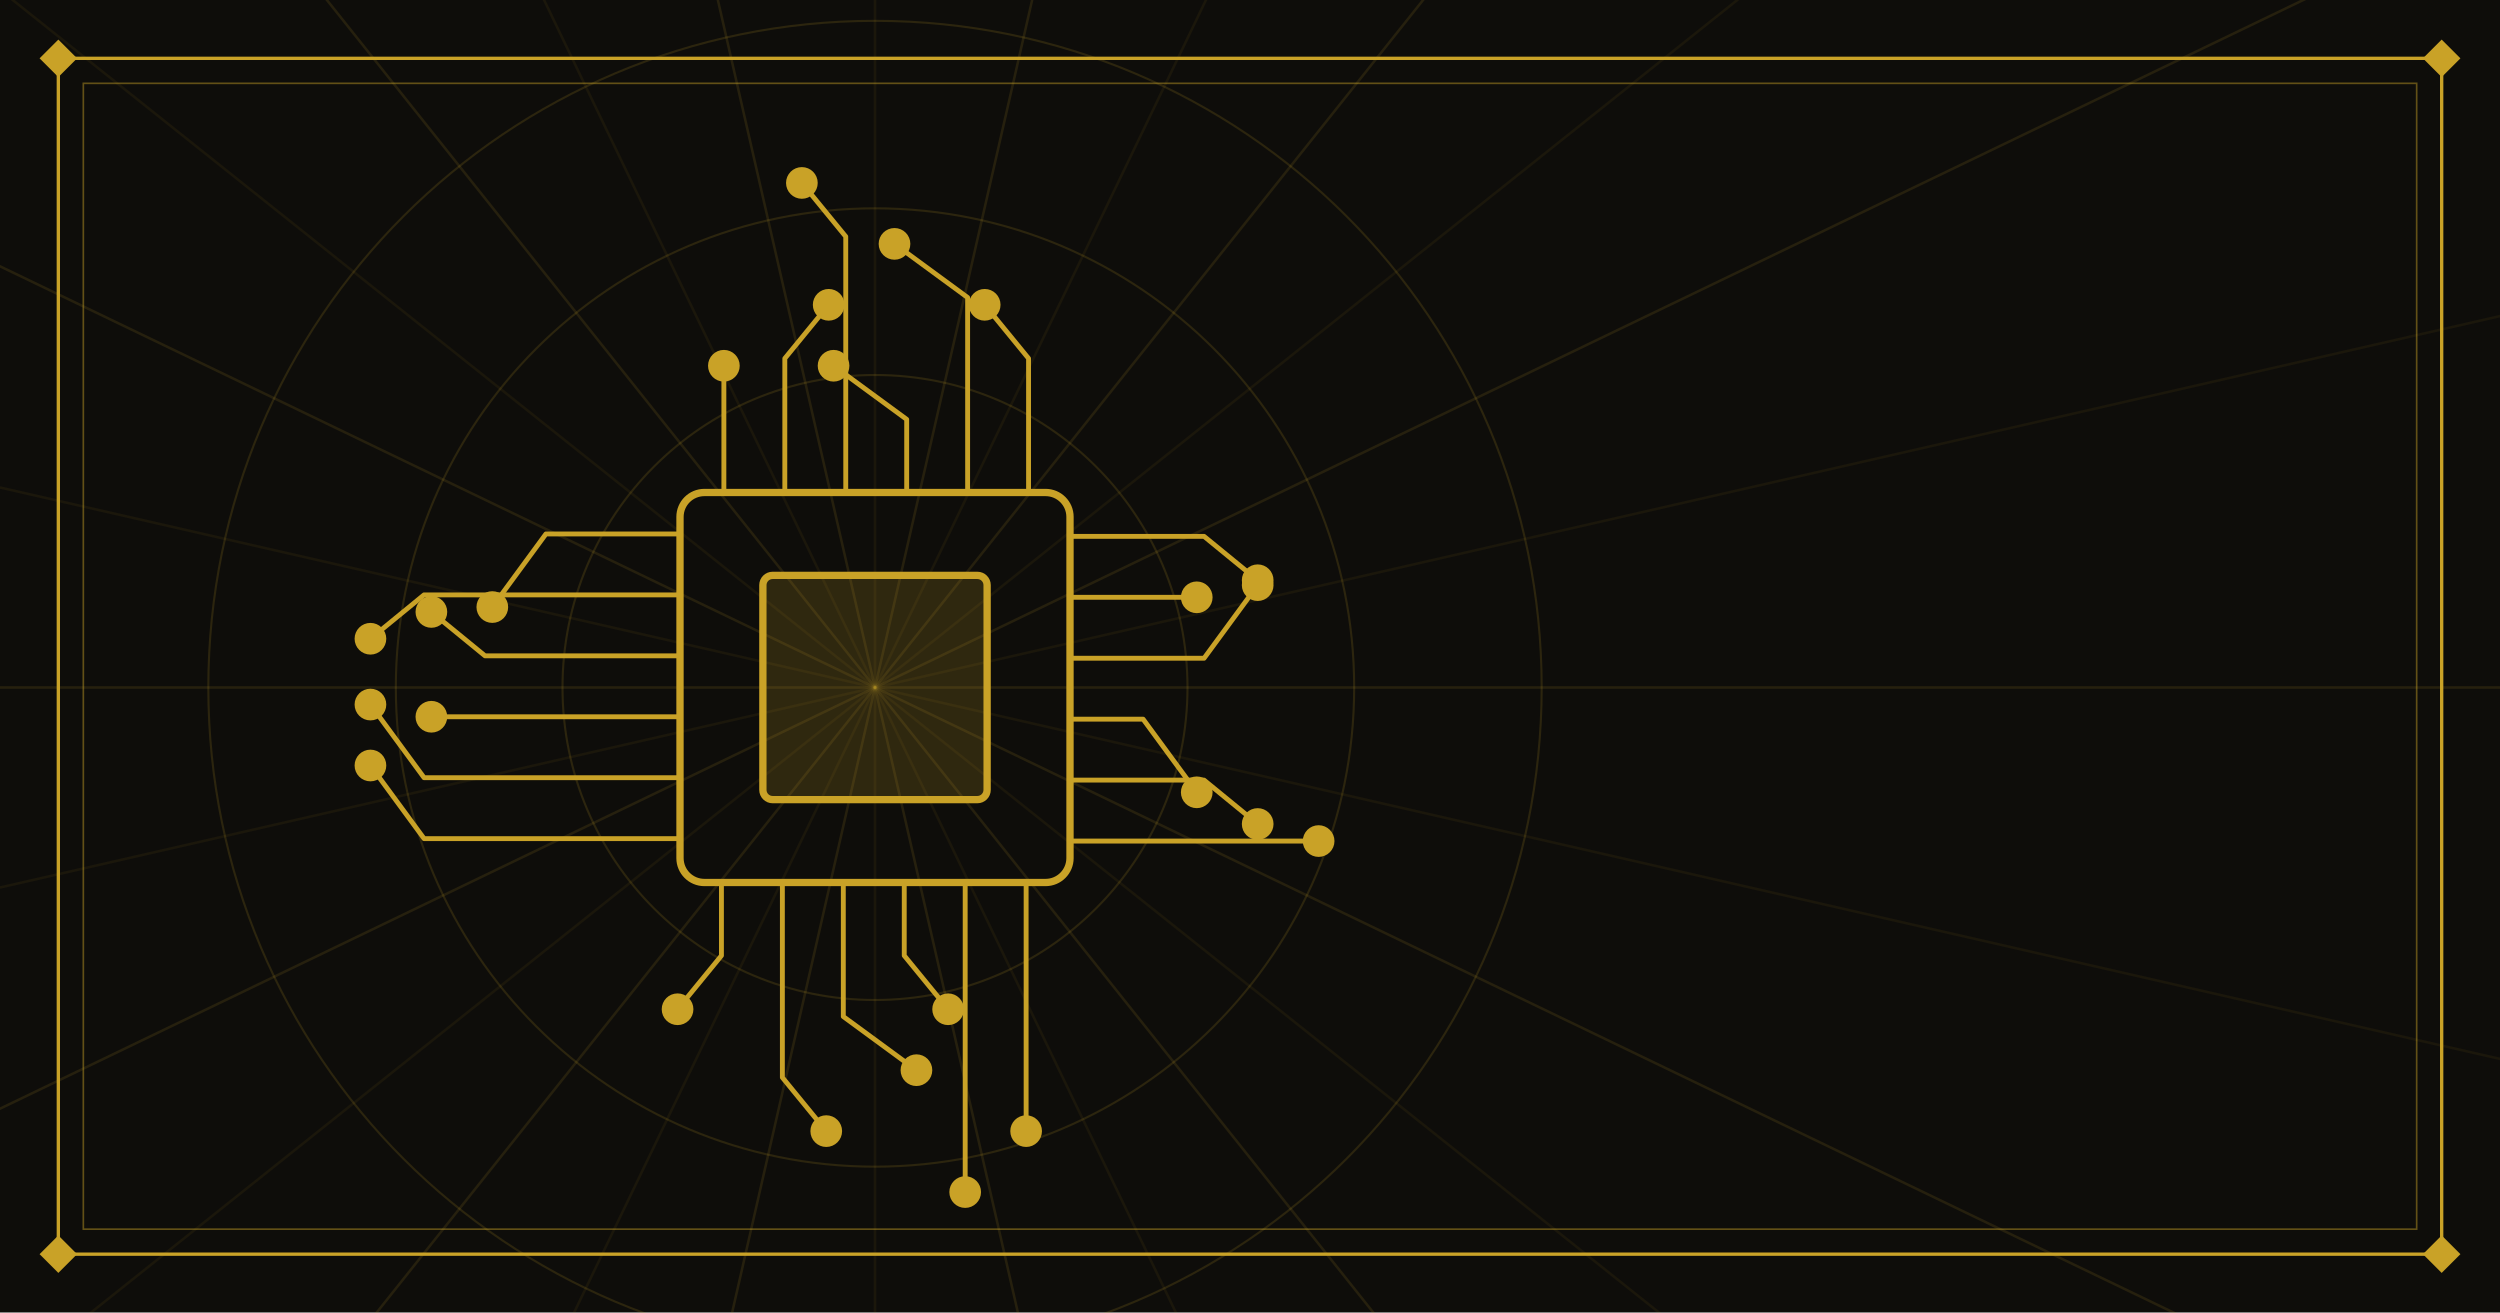
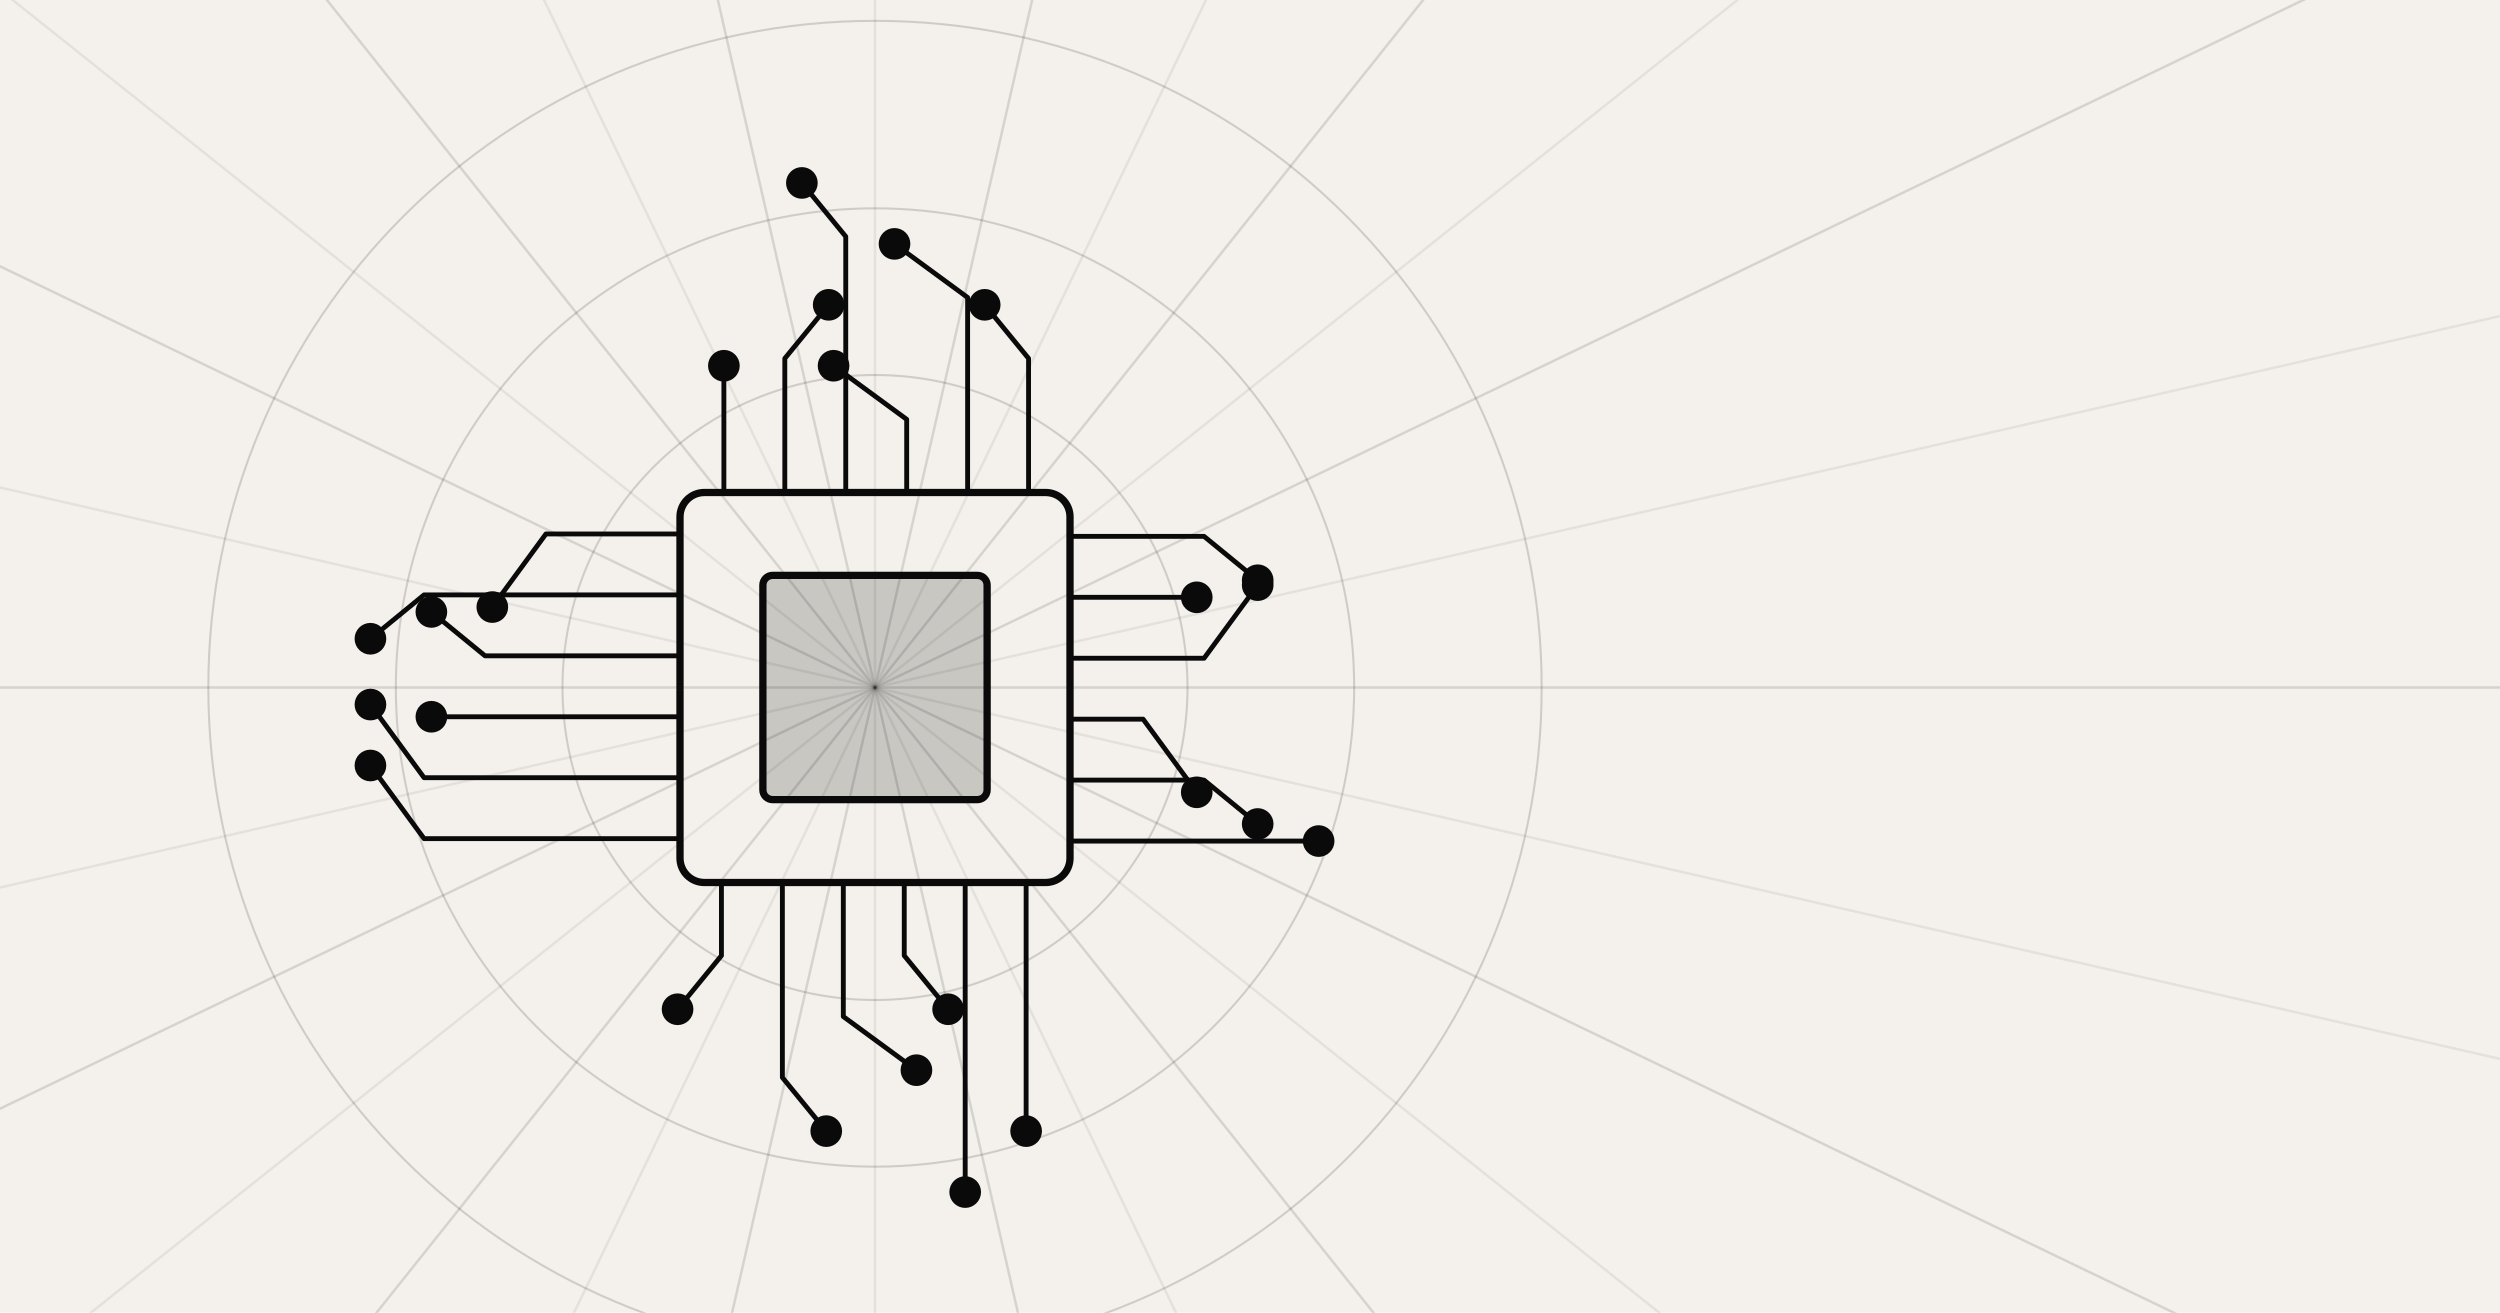
<svg xmlns="http://www.w3.org/2000/svg" viewBox="0 0 1200 630" width="1200" height="630">
-   <rect width="1200" height="630" fill="#0E0D0A" />
-   <line x1="420" y1="330" x2="1820" y2="330" stroke="#C9A227" stroke-opacity="0.13" stroke-width="1.2" />
-   <line x1="420" y1="330" x2="1785" y2="642" stroke="#C9A227" stroke-opacity="0.07" stroke-width="1.2" />
-   <line x1="420" y1="330" x2="1681" y2="937" stroke="#C9A227" stroke-opacity="0.13" stroke-width="1.2" />
-   <line x1="420" y1="330" x2="1515" y2="1203" stroke="#C9A227" stroke-opacity="0.07" stroke-width="1.2" />
-   <line x1="420" y1="330" x2="1293" y2="1425" stroke="#C9A227" stroke-opacity="0.13" stroke-width="1.2" />
-   <line x1="420" y1="330" x2="1027" y2="1591" stroke="#C9A227" stroke-opacity="0.07" stroke-width="1.2" />
-   <line x1="420" y1="330" x2="732" y2="1695" stroke="#C9A227" stroke-opacity="0.13" stroke-width="1.2" />
-   <line x1="420" y1="330" x2="420" y2="1730" stroke="#C9A227" stroke-opacity="0.07" stroke-width="1.2" />
-   <line x1="420" y1="330" x2="108" y2="1695" stroke="#C9A227" stroke-opacity="0.13" stroke-width="1.2" />
-   <line x1="420" y1="330" x2="-187" y2="1591" stroke="#C9A227" stroke-opacity="0.07" stroke-width="1.2" />
-   <line x1="420" y1="330" x2="-453" y2="1425" stroke="#C9A227" stroke-opacity="0.13" stroke-width="1.2" />
-   <line x1="420" y1="330" x2="-675" y2="1203" stroke="#C9A227" stroke-opacity="0.07" stroke-width="1.2" />
-   <line x1="420" y1="330" x2="-841" y2="937" stroke="#C9A227" stroke-opacity="0.13" stroke-width="1.2" />
-   <line x1="420" y1="330" x2="-945" y2="642" stroke="#C9A227" stroke-opacity="0.07" stroke-width="1.2" />
-   <line x1="420" y1="330" x2="-980" y2="330" stroke="#C9A227" stroke-opacity="0.13" stroke-width="1.2" />
-   <line x1="420" y1="330" x2="-945" y2="18" stroke="#C9A227" stroke-opacity="0.07" stroke-width="1.2" />
-   <line x1="420" y1="330" x2="-841" y2="-277" stroke="#C9A227" stroke-opacity="0.13" stroke-width="1.2" />
-   <line x1="420" y1="330" x2="-675" y2="-543" stroke="#C9A227" stroke-opacity="0.07" stroke-width="1.2" />
-   <line x1="420" y1="330" x2="-453" y2="-765" stroke="#C9A227" stroke-opacity="0.13" stroke-width="1.2" />
-   <line x1="420" y1="330" x2="-187" y2="-931" stroke="#C9A227" stroke-opacity="0.07" stroke-width="1.2" />
-   <line x1="420" y1="330" x2="108" y2="-1035" stroke="#C9A227" stroke-opacity="0.13" stroke-width="1.2" />
-   <line x1="420" y1="330" x2="420" y2="-1070" stroke="#C9A227" stroke-opacity="0.07" stroke-width="1.2" />
-   <line x1="420" y1="330" x2="732" y2="-1035" stroke="#C9A227" stroke-opacity="0.13" stroke-width="1.2" />
-   <line x1="420" y1="330" x2="1027" y2="-931" stroke="#C9A227" stroke-opacity="0.07" stroke-width="1.2" />
-   <line x1="420" y1="330" x2="1293" y2="-765" stroke="#C9A227" stroke-opacity="0.13" stroke-width="1.2" />
-   <line x1="420" y1="330" x2="1515" y2="-543" stroke="#C9A227" stroke-opacity="0.07" stroke-width="1.2" />
-   <line x1="420" y1="330" x2="1681" y2="-277" stroke="#C9A227" stroke-opacity="0.13" stroke-width="1.2" />
-   <line x1="420" y1="330" x2="1785" y2="18" stroke="#C9A227" stroke-opacity="0.07" stroke-width="1.2" />
-   <circle cx="420" cy="330" r="150" fill="none" stroke="#C9A227" stroke-opacity="0.16" stroke-width="1" />
-   <circle cx="420" cy="330" r="230" fill="none" stroke="#C9A227" stroke-opacity="0.16" stroke-width="1" />
-   <circle cx="420" cy="330" r="320" fill="none" stroke="#C9A227" stroke-opacity="0.16" stroke-width="1" />
-   <rect x="28" y="28" width="1144" height="574" fill="none" stroke="#C9A227" stroke-width="1.6" />
-   <rect x="40" y="40" width="1120" height="550" fill="none" stroke="#C9A227" stroke-opacity="0.45" stroke-width="0.8" />
-   <path d="M28 19 L37 28 L28 37 L19 28 Z" fill="#C9A227" />
-   <path d="M1172 19 L1181 28 L1172 37 L1163 28 Z" fill="#C9A227" />
-   <path d="M28 593 L37 602 L28 611 L19 602 Z" fill="#C9A227" />
-   <path d="M1172 593 L1181 602 L1172 611 L1163 602 Z" fill="#C9A227" />
-   <g transform="translate(420 330) rotate(0) scale(1.17)" fill="none" stroke="#C9A227" stroke-width="3" stroke-linecap="round" stroke-linejoin="round">
+   <rect width="1200" height="630" fill="#F4F1EC" />
+   <line x1="420" y1="330" x2="1820" y2="330" stroke="#0A0A0A" stroke-opacity="0.13" stroke-width="1.2" />
+   <line x1="420" y1="330" x2="1785" y2="642" stroke="#0A0A0A" stroke-opacity="0.07" stroke-width="1.2" />
+   <line x1="420" y1="330" x2="1681" y2="937" stroke="#0A0A0A" stroke-opacity="0.13" stroke-width="1.2" />
+   <line x1="420" y1="330" x2="1515" y2="1203" stroke="#0A0A0A" stroke-opacity="0.07" stroke-width="1.2" />
+   <line x1="420" y1="330" x2="1293" y2="1425" stroke="#0A0A0A" stroke-opacity="0.13" stroke-width="1.2" />
+   <line x1="420" y1="330" x2="1027" y2="1591" stroke="#0A0A0A" stroke-opacity="0.07" stroke-width="1.2" />
+   <line x1="420" y1="330" x2="732" y2="1695" stroke="#0A0A0A" stroke-opacity="0.13" stroke-width="1.2" />
+   <line x1="420" y1="330" x2="420" y2="1730" stroke="#0A0A0A" stroke-opacity="0.07" stroke-width="1.2" />
+   <line x1="420" y1="330" x2="108" y2="1695" stroke="#0A0A0A" stroke-opacity="0.13" stroke-width="1.2" />
+   <line x1="420" y1="330" x2="-187" y2="1591" stroke="#0A0A0A" stroke-opacity="0.07" stroke-width="1.2" />
+   <line x1="420" y1="330" x2="-453" y2="1425" stroke="#0A0A0A" stroke-opacity="0.13" stroke-width="1.2" />
+   <line x1="420" y1="330" x2="-675" y2="1203" stroke="#0A0A0A" stroke-opacity="0.07" stroke-width="1.2" />
+   <line x1="420" y1="330" x2="-841" y2="937" stroke="#0A0A0A" stroke-opacity="0.13" stroke-width="1.2" />
+   <line x1="420" y1="330" x2="-945" y2="642" stroke="#0A0A0A" stroke-opacity="0.07" stroke-width="1.2" />
+   <line x1="420" y1="330" x2="-980" y2="330" stroke="#0A0A0A" stroke-opacity="0.13" stroke-width="1.2" />
+   <line x1="420" y1="330" x2="-945" y2="18" stroke="#0A0A0A" stroke-opacity="0.07" stroke-width="1.2" />
+   <line x1="420" y1="330" x2="-841" y2="-277" stroke="#0A0A0A" stroke-opacity="0.13" stroke-width="1.2" />
+   <line x1="420" y1="330" x2="-675" y2="-543" stroke="#0A0A0A" stroke-opacity="0.07" stroke-width="1.2" />
+   <line x1="420" y1="330" x2="-453" y2="-765" stroke="#0A0A0A" stroke-opacity="0.13" stroke-width="1.2" />
+   <line x1="420" y1="330" x2="-187" y2="-931" stroke="#0A0A0A" stroke-opacity="0.07" stroke-width="1.2" />
+   <line x1="420" y1="330" x2="108" y2="-1035" stroke="#0A0A0A" stroke-opacity="0.13" stroke-width="1.2" />
+   <line x1="420" y1="330" x2="420" y2="-1070" stroke="#0A0A0A" stroke-opacity="0.07" stroke-width="1.2" />
+   <line x1="420" y1="330" x2="732" y2="-1035" stroke="#0A0A0A" stroke-opacity="0.13" stroke-width="1.2" />
+   <line x1="420" y1="330" x2="1027" y2="-931" stroke="#0A0A0A" stroke-opacity="0.07" stroke-width="1.2" />
+   <line x1="420" y1="330" x2="1293" y2="-765" stroke="#0A0A0A" stroke-opacity="0.13" stroke-width="1.2" />
+   <line x1="420" y1="330" x2="1515" y2="-543" stroke="#0A0A0A" stroke-opacity="0.07" stroke-width="1.2" />
+   <line x1="420" y1="330" x2="1681" y2="-277" stroke="#0A0A0A" stroke-opacity="0.13" stroke-width="1.2" />
+   <line x1="420" y1="330" x2="1785" y2="18" stroke="#0A0A0A" stroke-opacity="0.07" stroke-width="1.2" />
+   <circle cx="420" cy="330" r="150" fill="none" stroke="#0A0A0A" stroke-opacity="0.16" stroke-width="1" />
+   <circle cx="420" cy="330" r="230" fill="none" stroke="#0A0A0A" stroke-opacity="0.16" stroke-width="1" />
+   <circle cx="420" cy="330" r="320" fill="none" stroke="#0A0A0A" stroke-opacity="0.16" stroke-width="1" />
+   <g transform="translate(420 330) rotate(0) scale(1.17)" fill="none" stroke="#0A0A0A" stroke-width="3" stroke-linecap="round" stroke-linejoin="round">
    <rect x="-80" y="-80" width="160" height="160" rx="10" />
-     <rect x="-46" y="-46" width="92" height="92" rx="4" fill="#C9A227" fill-opacity="0.18" />
+     <rect x="-46" y="-46" width="92" height="92" rx="4" fill="#0A0A0A" fill-opacity="0.18" />
    <polyline points="80,-62 135,-62 157,-44" stroke-width="2" />
-     <circle cx="157" cy="-44" r="5" fill="#C9A227" />
+     <circle cx="157" cy="-44" r="5" fill="#0A0A0A" />
    <polyline points="80,-37 110,-37 132,-37" stroke-width="2" />
-     <circle cx="132" cy="-37" r="5" fill="#C9A227" />
+     <circle cx="132" cy="-37" r="5" fill="#0A0A0A" />
    <polyline points="80,-12 135,-12 157,-42" stroke-width="2" />
-     <circle cx="157" cy="-42" r="5" fill="#C9A227" />
+     <circle cx="157" cy="-42" r="5" fill="#0A0A0A" />
    <polyline points="80,13 110,13 132,43" stroke-width="2" />
-     <circle cx="132" cy="43" r="5" fill="#C9A227" />
+     <circle cx="132" cy="43" r="5" fill="#0A0A0A" />
    <polyline points="80,38 135,38 157,56" stroke-width="2" />
-     <circle cx="157" cy="56" r="5" fill="#C9A227" />
+     <circle cx="157" cy="56" r="5" fill="#0A0A0A" />
    <polyline points="80,63 160,63 182,63" stroke-width="2" />
-     <circle cx="182" cy="63" r="5" fill="#C9A227" />
+     <circle cx="182" cy="63" r="5" fill="#0A0A0A" />
    <polyline points="62,80 62,160 62,182" stroke-width="2" />
-     <circle cx="62" cy="182" r="5" fill="#C9A227" />
+     <circle cx="62" cy="182" r="5" fill="#0A0A0A" />
    <polyline points="37,80 37,185 37,207" stroke-width="2" />
-     <circle cx="37" cy="207" r="5" fill="#C9A227" />
+     <circle cx="37" cy="207" r="5" fill="#0A0A0A" />
    <polyline points="12,80 12,110 30,132" stroke-width="2" />
-     <circle cx="30" cy="132" r="5" fill="#C9A227" />
+     <circle cx="30" cy="132" r="5" fill="#0A0A0A" />
    <polyline points="-13,80 -13,135 17,157" stroke-width="2" />
-     <circle cx="17" cy="157" r="5" fill="#C9A227" />
+     <circle cx="17" cy="157" r="5" fill="#0A0A0A" />
    <polyline points="-38,80 -38,160 -20,182" stroke-width="2" />
-     <circle cx="-20" cy="182" r="5" fill="#C9A227" />
+     <circle cx="-20" cy="182" r="5" fill="#0A0A0A" />
    <polyline points="-63,80 -63,110 -81,132" stroke-width="2" />
-     <circle cx="-81" cy="132" r="5" fill="#C9A227" />
+     <circle cx="-81" cy="132" r="5" fill="#0A0A0A" />
    <polyline points="-80,62 -185,62 -207,32" stroke-width="2" />
-     <circle cx="-207" cy="32" r="5" fill="#C9A227" />
+     <circle cx="-207" cy="32" r="5" fill="#0A0A0A" />
    <polyline points="-80,37 -185,37 -207,7" stroke-width="2" />
-     <circle cx="-207" cy="7" r="5" fill="#C9A227" />
+     <circle cx="-207" cy="7" r="5" fill="#0A0A0A" />
    <polyline points="-80,12 -160,12 -182,12" stroke-width="2" />
-     <circle cx="-182" cy="12" r="5" fill="#C9A227" />
+     <circle cx="-182" cy="12" r="5" fill="#0A0A0A" />
    <polyline points="-80,-13 -160,-13 -182,-31" stroke-width="2" />
-     <circle cx="-182" cy="-31" r="5" fill="#C9A227" />
+     <circle cx="-182" cy="-31" r="5" fill="#0A0A0A" />
    <polyline points="-80,-38 -185,-38 -207,-20" stroke-width="2" />
-     <circle cx="-207" cy="-20" r="5" fill="#C9A227" />
+     <circle cx="-207" cy="-20" r="5" fill="#0A0A0A" />
    <polyline points="-80,-63 -135,-63 -157,-33" stroke-width="2" />
-     <circle cx="-157" cy="-33" r="5" fill="#C9A227" />
+     <circle cx="-157" cy="-33" r="5" fill="#0A0A0A" />
    <polyline points="-62,-80 -62,-110 -62,-132" stroke-width="2" />
-     <circle cx="-62" cy="-132" r="5" fill="#C9A227" />
+     <circle cx="-62" cy="-132" r="5" fill="#0A0A0A" />
    <polyline points="-37,-80 -37,-135 -19,-157" stroke-width="2" />
-     <circle cx="-19" cy="-157" r="5" fill="#C9A227" />
+     <circle cx="-19" cy="-157" r="5" fill="#0A0A0A" />
    <polyline points="-12,-80 -12,-185 -30,-207" stroke-width="2" />
-     <circle cx="-30" cy="-207" r="5" fill="#C9A227" />
+     <circle cx="-30" cy="-207" r="5" fill="#0A0A0A" />
    <polyline points="13,-80 13,-110 -17,-132" stroke-width="2" />
-     <circle cx="-17" cy="-132" r="5" fill="#C9A227" />
+     <circle cx="-17" cy="-132" r="5" fill="#0A0A0A" />
    <polyline points="38,-80 38,-160 8,-182" stroke-width="2" />
-     <circle cx="8" cy="-182" r="5" fill="#C9A227" />
+     <circle cx="8" cy="-182" r="5" fill="#0A0A0A" />
    <polyline points="63,-80 63,-135 45,-157" stroke-width="2" />
-     <circle cx="45" cy="-157" r="5" fill="#C9A227" />
+     <circle cx="45" cy="-157" r="5" fill="#0A0A0A" />
  </g>
</svg>
